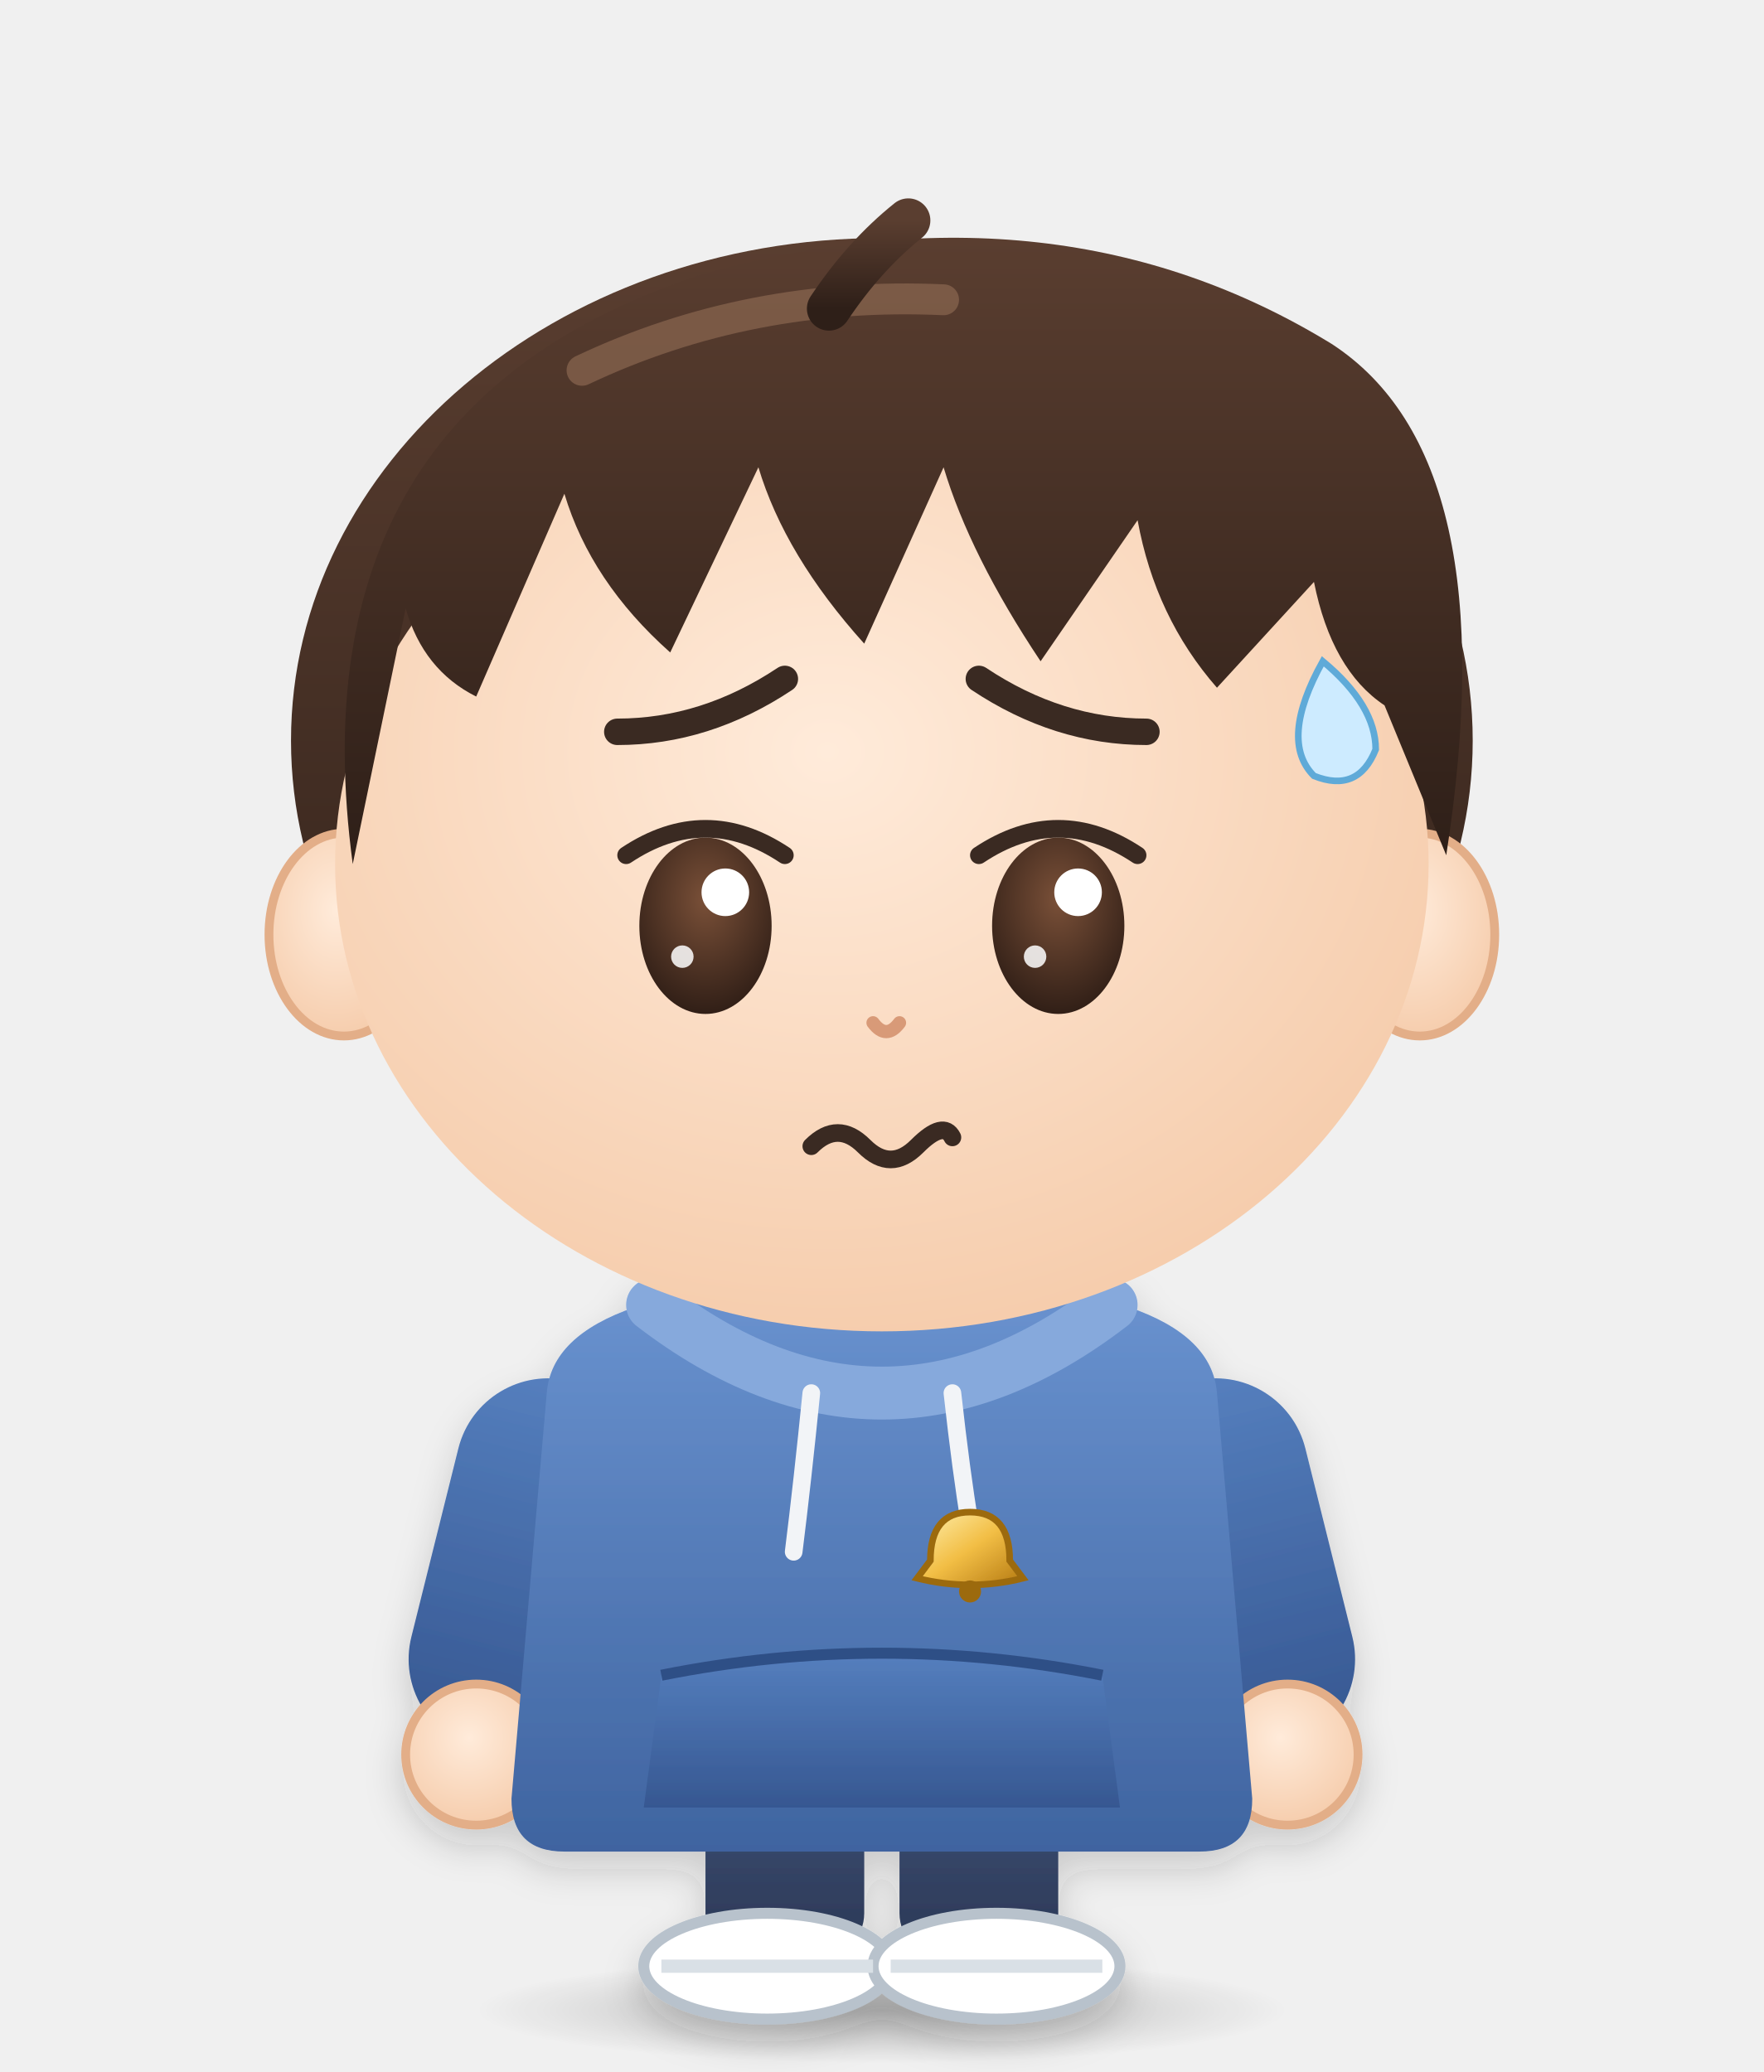
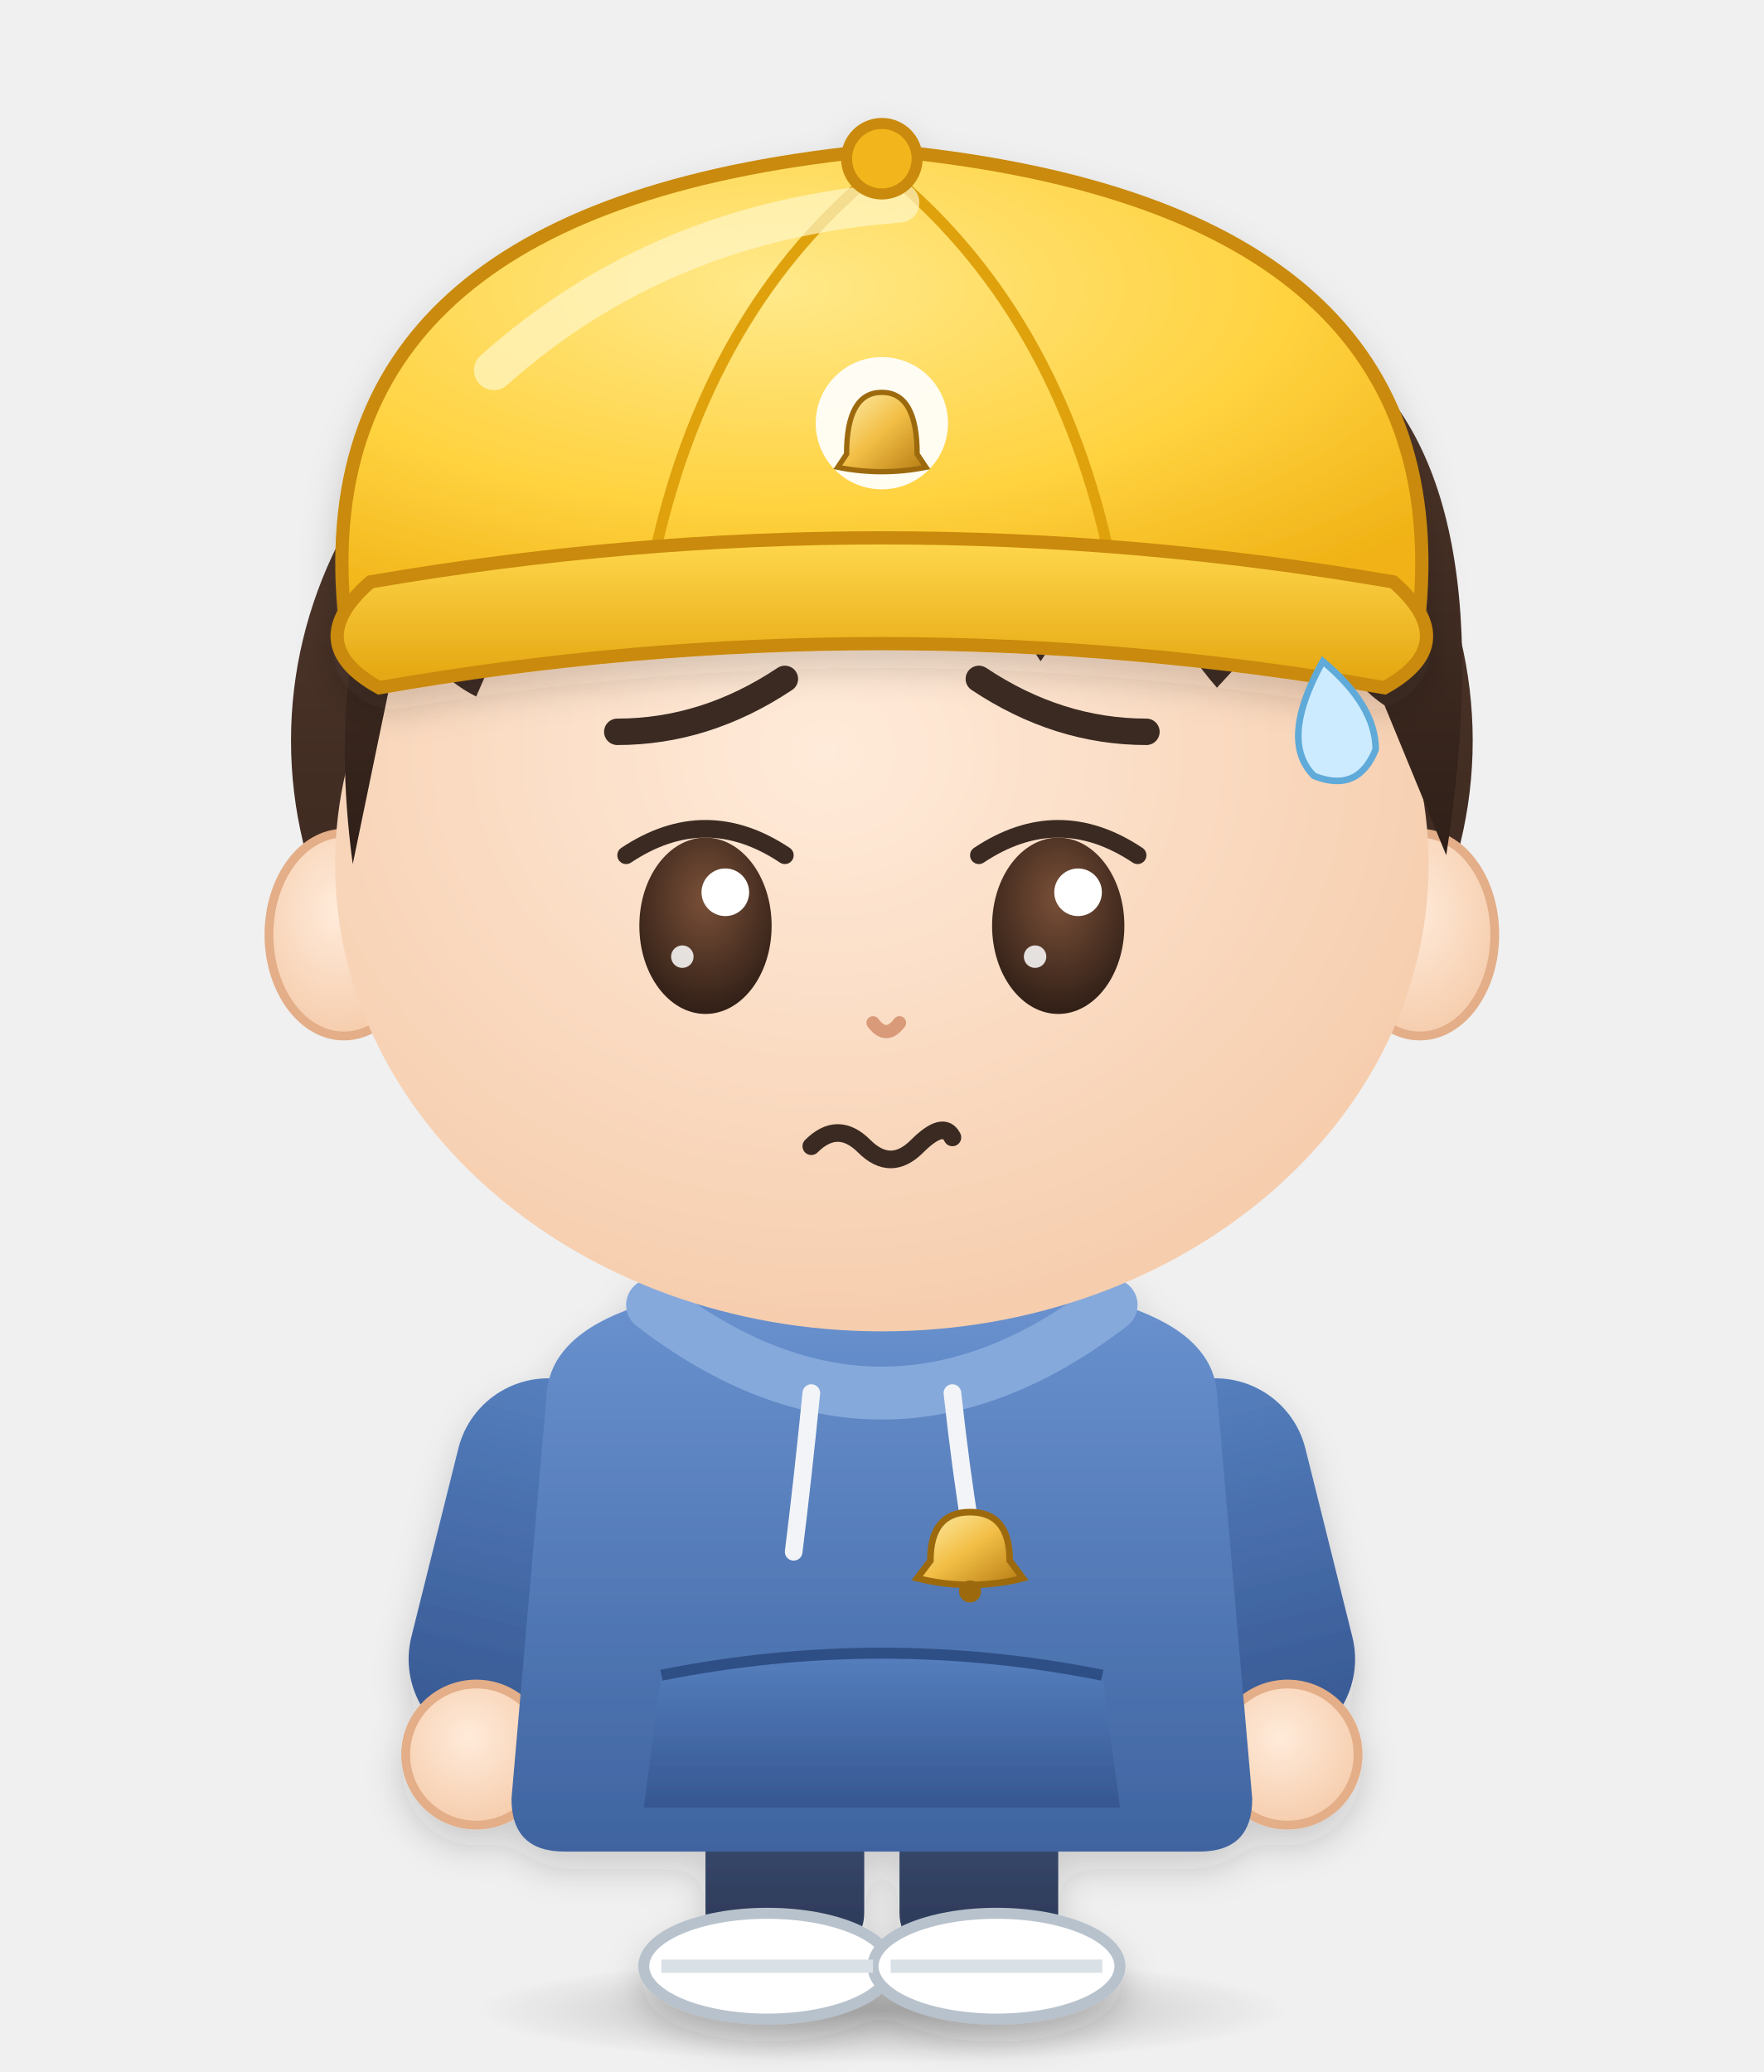
<svg xmlns="http://www.w3.org/2000/svg" viewBox="0 0 400 470" width="400" height="470">
  <defs>
    <radialGradient id="skin" cx="0.45" cy="0.38" r="0.75">
      <stop offset="0" stop-color="#FFEBDA" />
      <stop offset="1" stop-color="#F4C7A4" />
    </radialGradient>
    <linearGradient id="hair" x1="0" y1="0" x2="0" y2="1">
      <stop offset="0" stop-color="#5A3E30" />
      <stop offset="1" stop-color="#2E1F18" />
+     </linearGradient>
+     <radialGradient id="cap" cx="0.4" cy="0.3" r="0.8">
+       <stop offset="0" stop-color="#FFE98A" />
+       <stop offset="0.6" stop-color="#FFD23F" />
+       <stop offset="1" stop-color="#F0B215" />
+     </radialGradient>
+     <linearGradient id="brim" x1="0" y1="0" x2="0" y2="1">
+       <stop offset="0" stop-color="#FFD84D" />
+       <stop offset="1" stop-color="#E3A40E" />
    </linearGradient>
    <linearGradient id="hoodie" x1="0" y1="0" x2="0" y2="1">
      <stop offset="0" stop-color="#6A93D0" />
      <stop offset="1" stop-color="#3F64A0" />
    </linearGradient>
    <linearGradient id="hoodieDark" x1="0" y1="0" x2="0" y2="1">
      <stop offset="0" stop-color="#557FBE" />
      <stop offset="1" stop-color="#365791" />
    </linearGradient>
    <linearGradient id="jeans" x1="0" y1="0" x2="0" y2="1">
      <stop offset="0" stop-color="#3B4C70" />
      <stop offset="1" stop-color="#2A3754" />
    </linearGradient>
    <radialGradient id="iris" cx="0.5" cy="0.35" r="0.7">
      <stop offset="0" stop-color="#7A5038" />
      <stop offset="1" stop-color="#2B1B14" />
    </radialGradient>
    <linearGradient id="gold" x1="0" y1="0" x2="1" y2="1">
      <stop offset="0" stop-color="#FFF1B0" />
      <stop offset="0.5" stop-color="#F2BE45" />
      <stop offset="1" stop-color="#B57A12" />
    </linearGradient>
    <radialGradient id="ground" cx="0.5" cy="0.5" r="0.5">
      <stop offset="0" stop-color="#000" stop-opacity="0.25" />
      <stop offset="1" stop-color="#000" stop-opacity="0" />
    </radialGradient>
    <filter id="soft" x="-40%" y="-40%" width="180%" height="180%">
      <feGaussianBlur stdDeviation="4" />
    </filter>
    <filter id="shadow" x="-20%" y="-20%" width="140%" height="150%">
      <feDropShadow dx="0" dy="4" stdDeviation="4" flood-color="#2A2030" flood-opacity="0.18" />
    </filter>
  </defs>
  <ellipse cx="200" cy="456" rx="92" ry="12" fill="url(#ground)" />
  <g filter="url(#shadow)">
    <rect x="160" y="410" width="36" height="34" rx="10" fill="url(#jeans)" />
    <rect x="204" y="410" width="36" height="34" rx="10" fill="url(#jeans)" />
    <ellipse cx="174" cy="446" rx="28" ry="12" fill="#FFFFFF" stroke="#B8C2CC" stroke-width="2.5" />
    <ellipse cx="226" cy="446" rx="28" ry="12" fill="#FFFFFF" stroke="#B8C2CC" stroke-width="2.5" />
    <path d="M150 446 L198 446 M202 446 L250 446" stroke="#D9E0E6" stroke-width="3" />
    <rect x="98" y="312" width="42" height="86" rx="21" fill="url(#hoodieDark)" transform="rotate(14 119 355)" />
    <rect x="260" y="312" width="42" height="86" rx="21" fill="url(#hoodieDark)" transform="rotate(-14 281 355)" />
    <circle cx="108" cy="398" r="16" fill="url(#skin)" stroke="#E3AE88" stroke-width="2" />
    <circle cx="292" cy="398" r="16" fill="url(#skin)" stroke="#E3AE88" stroke-width="2" />
    <path d="M124 316 Q126 290 200 290 Q274 290 276 316 L284 408 Q284 420 272 420 L128 420 Q116 420 116 408 Z" fill="url(#hoodie)" />
    <path d="M150 380 Q200 370 250 380 L254 410 L146 410 Z" fill="url(#hoodieDark)" />
    <path d="M150 380 Q200 370 250 380" fill="none" stroke="#2F4F86" stroke-width="2.5" />
    <path d="M148 296 Q200 336 252 296" fill="none" stroke="#86A9DC" stroke-width="12" stroke-linecap="round" />
    <path d="M184 316 Q182 336 180 352" fill="none" stroke="#F2F4F7" stroke-width="4" stroke-linecap="round" />
    <path d="M216 316 Q218 334 220 346" fill="none" stroke="#F2F4F7" stroke-width="4" stroke-linecap="round" />
    <path d="M211 354 Q211 343 220 343 Q229 343 229 354 L232 358 Q220 361 208 358 Z" fill="url(#gold)" stroke="#9C6A10" stroke-width="1.5" />
    <circle cx="220" cy="361" r="2.5" fill="#9C6A10" />
  </g>
  <rect x="186" y="282" width="28" height="18" rx="6" fill="#EDB993" />
  <ellipse cx="200" cy="168" rx="134" ry="114" fill="url(#hair)" />
  <ellipse cx="78" cy="212" rx="17" ry="23" fill="url(#skin)" stroke="#E3AE88" stroke-width="2" />
  <ellipse cx="322" cy="212" rx="17" ry="23" fill="url(#skin)" stroke="#E3AE88" stroke-width="2" />
  <ellipse cx="200" cy="196" rx="124" ry="106" fill="url(#skin)" />
  <path d="M80 196 Q66 92 160 62 Q240 40 302 78 Q342 104 328 194 L314 160 Q302 152 298 132            L276 156 Q262 140 258 118 L236 150 Q220 126 214 106 L196 146 Q178 126 172 106            L152 148 Q134 132 128 112 L108 158 Q96 152 92 138 Z" fill="url(#hair)" />
-   <path d="M132 84 Q170 66 214 68" fill="none" stroke="#8A6650" stroke-width="7" stroke-linecap="round" opacity="0.7" />
-   <path d="M188 70 Q196 58 206 50" fill="none" stroke="url(#hair)" stroke-width="10" stroke-linecap="round" />
+   <g filter="url(#shadow)">
+     <path d="M78 138 Q70 46 200 34 Q330 46 322 138 Q200 118 78 138 Z" fill="url(#cap)" stroke="#C98A0A" stroke-width="3" />
+     <path d="M200 38 Q160 70 148 128 M200 38 Q240 70 252 128" fill="none" stroke="#DFA20F" stroke-width="2.5" />
+     <path d="M112 84 Q150 50 204 46" fill="none" stroke="#FFF6C8" stroke-width="9" stroke-linecap="round" opacity="0.7" />
+     <circle cx="200" cy="36" r="8" fill="#F2B51C" stroke="#C98A0A" stroke-width="2.5" />
+     <circle cx="200" cy="96" r="15" fill="#FFFFFF" opacity="0.92" />
+     <path d="M192 103 Q192 89 200 89 Q208 89 208 103 L210 106 Q200 108 190 106 Z" fill="url(#gold)" stroke="#9C6A10" stroke-width="1.2" />
+     <path d="M84 132 Q200 112 316 132 Q332 146 314 156 Q200 136 86 156 Q68 146 84 132 Z" fill="url(#brim)" stroke="#C98A0A" stroke-width="3" />
+   </g>
  <path d="M198 232 Q201 236 204 232" fill="none" stroke="#D89A78" stroke-width="3" stroke-linecap="round" />
  <path d="M300 150 Q290 168 298 176 Q308 180 312 170 Q312 160 300 150 Z" fill="#CDEBFF" stroke="#5FAAD8" stroke-width="1.5" />
  <path d="M140 166 Q160 166 178 154" fill="none" stroke="#3A2A22" stroke-width="6" stroke-linecap="round" stroke-linejoin="round" />
  <path d="M222 154 Q240 166 260 166" fill="none" stroke="#3A2A22" stroke-width="6" stroke-linecap="round" stroke-linejoin="round" />
  <ellipse cx="160" cy="210" rx="15" ry="20" fill="url(#iris)" />
  <circle cx="164.5" cy="202.4" r="5.4" fill="#FFFFFF" />
  <circle cx="154.75" cy="217.0" r="2.55" fill="#FFFFFF" opacity="0.85" />
  <path d="M142 194 Q160 182 178 194" fill="none" stroke="#3A2A22" stroke-width="4" stroke-linecap="round" stroke-linejoin="round" />
  <ellipse cx="240" cy="210" rx="15" ry="20" fill="url(#iris)" />
  <circle cx="244.5" cy="202.4" r="5.4" fill="#FFFFFF" />
  <circle cx="234.75" cy="217.0" r="2.55" fill="#FFFFFF" opacity="0.85" />
  <path d="M222 194 Q240 182 258 194" fill="none" stroke="#3A2A22" stroke-width="4" stroke-linecap="round" stroke-linejoin="round" />
  <path d="M184 260 Q190 254 196 260 T208 260 T216 258" fill="none" stroke="#3A2A22" stroke-width="4" stroke-linecap="round" stroke-linejoin="round" />
</svg>
